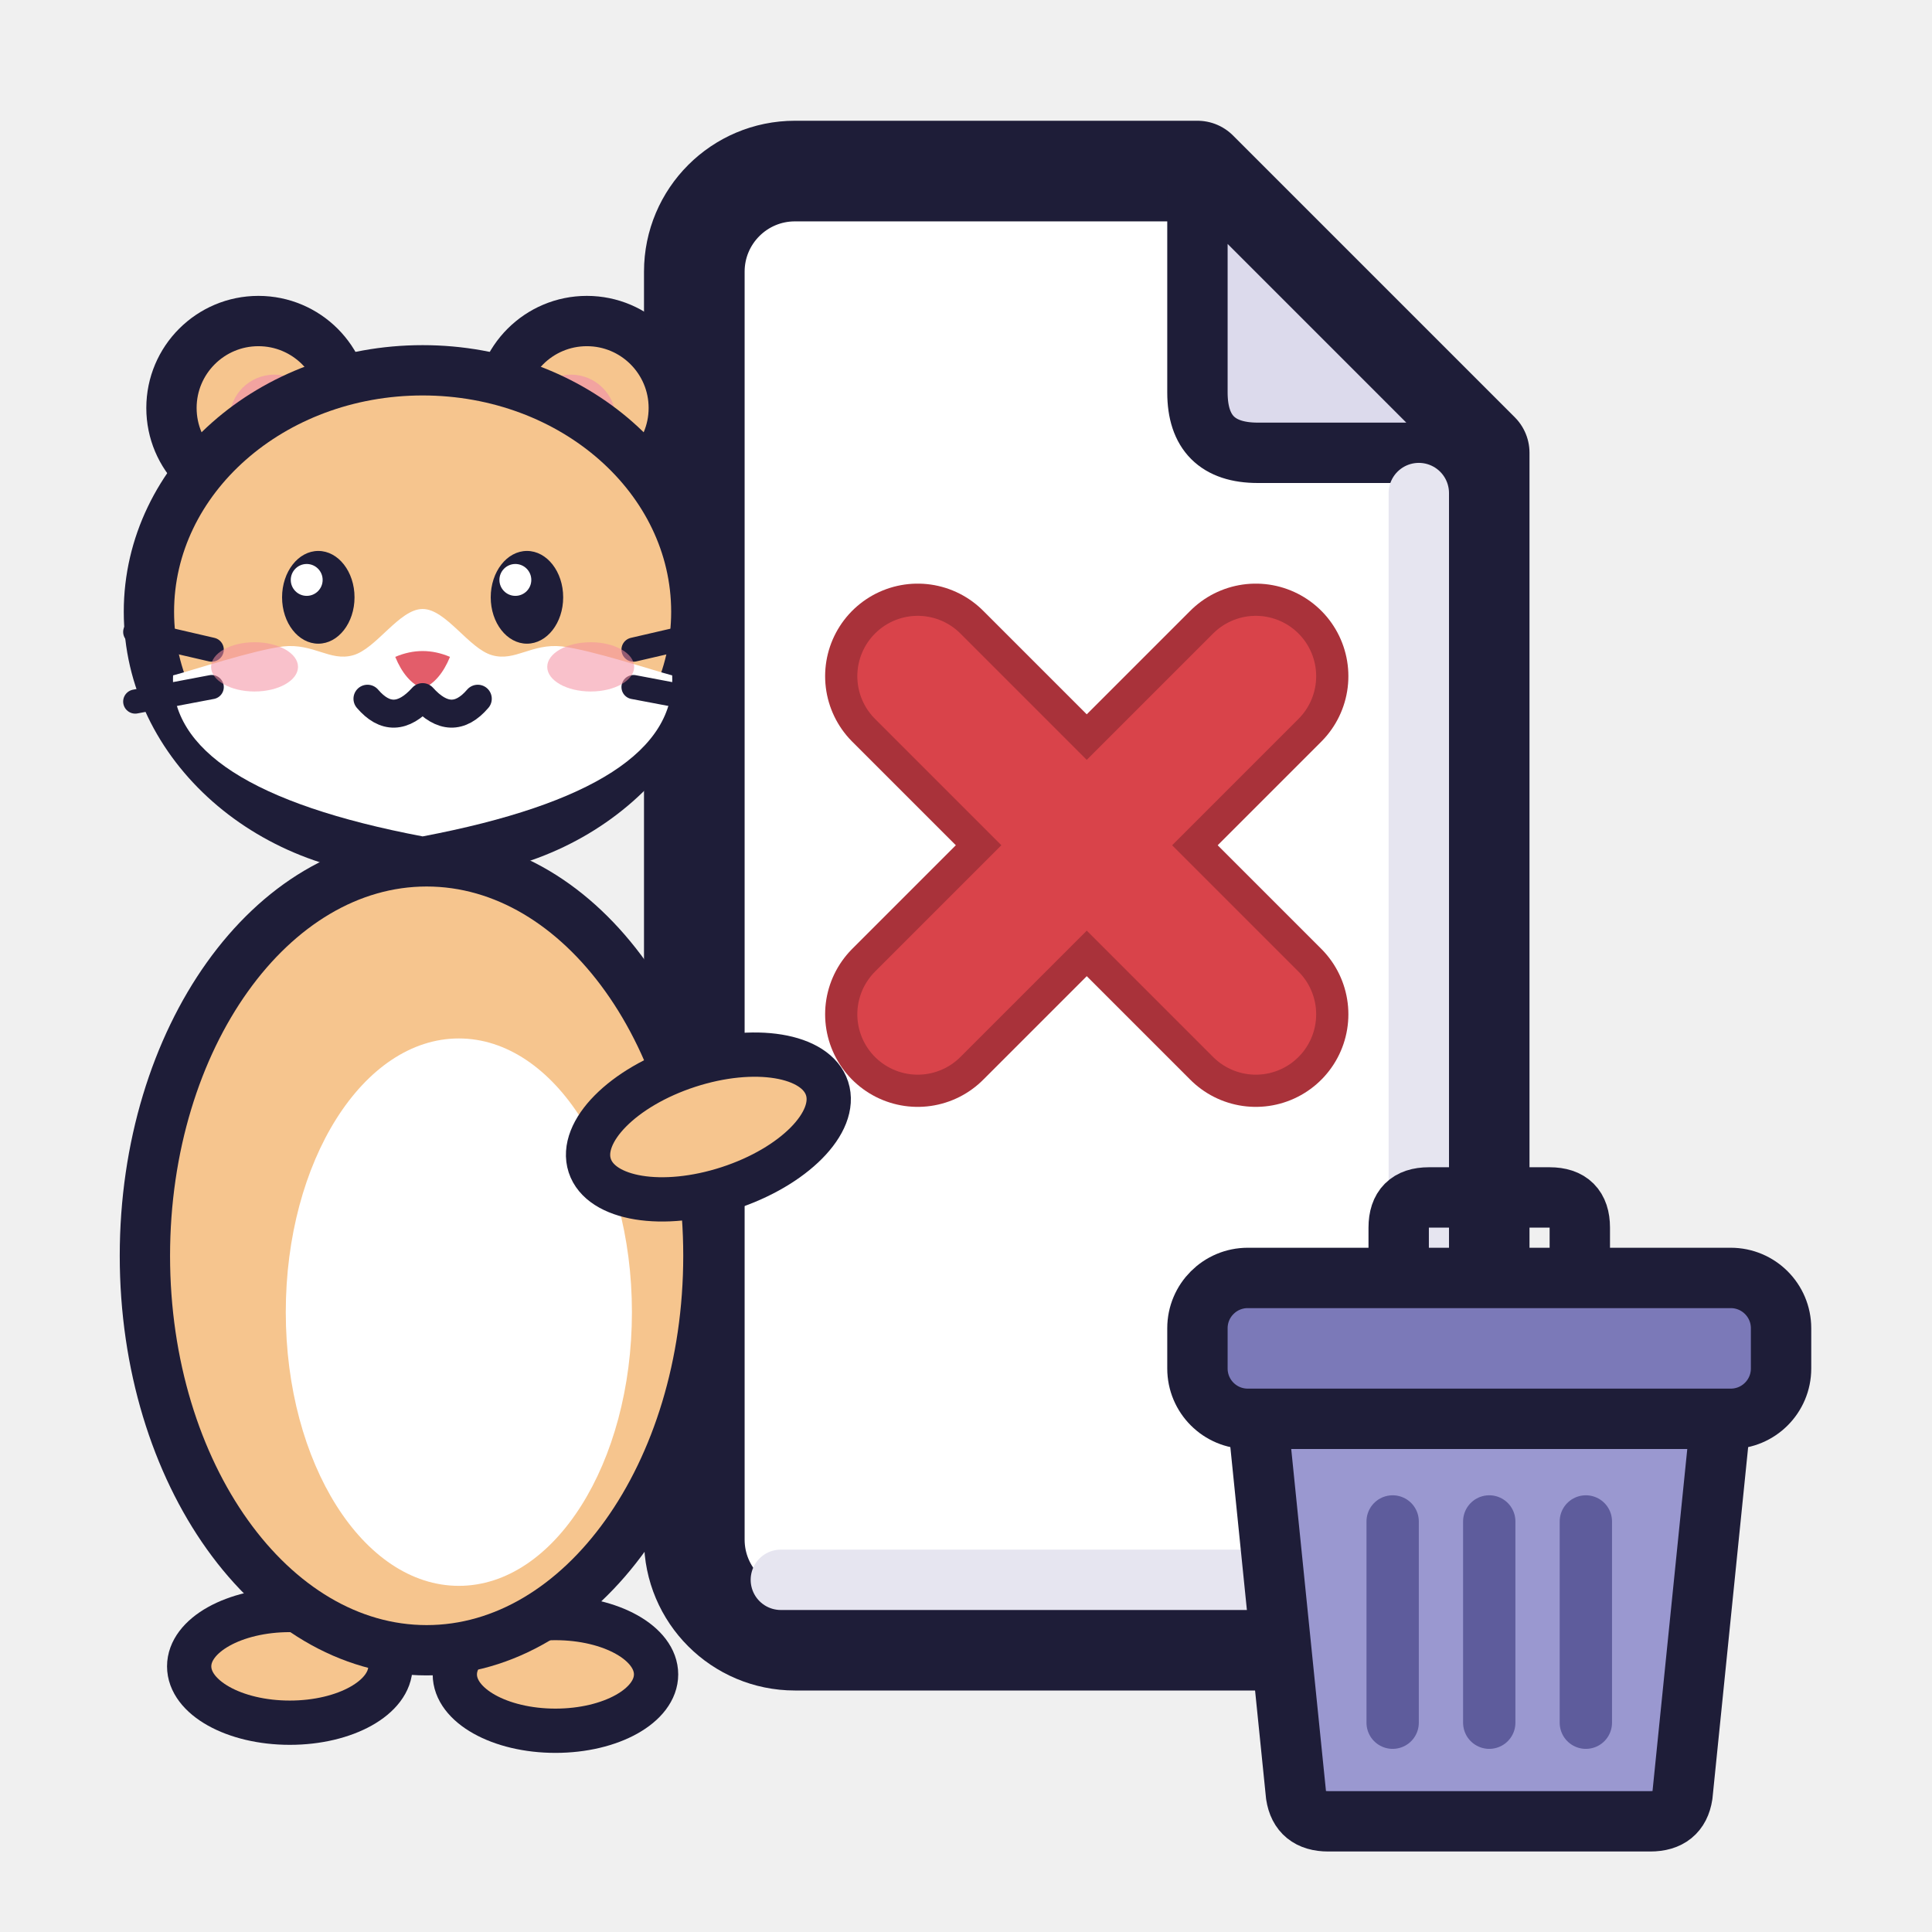
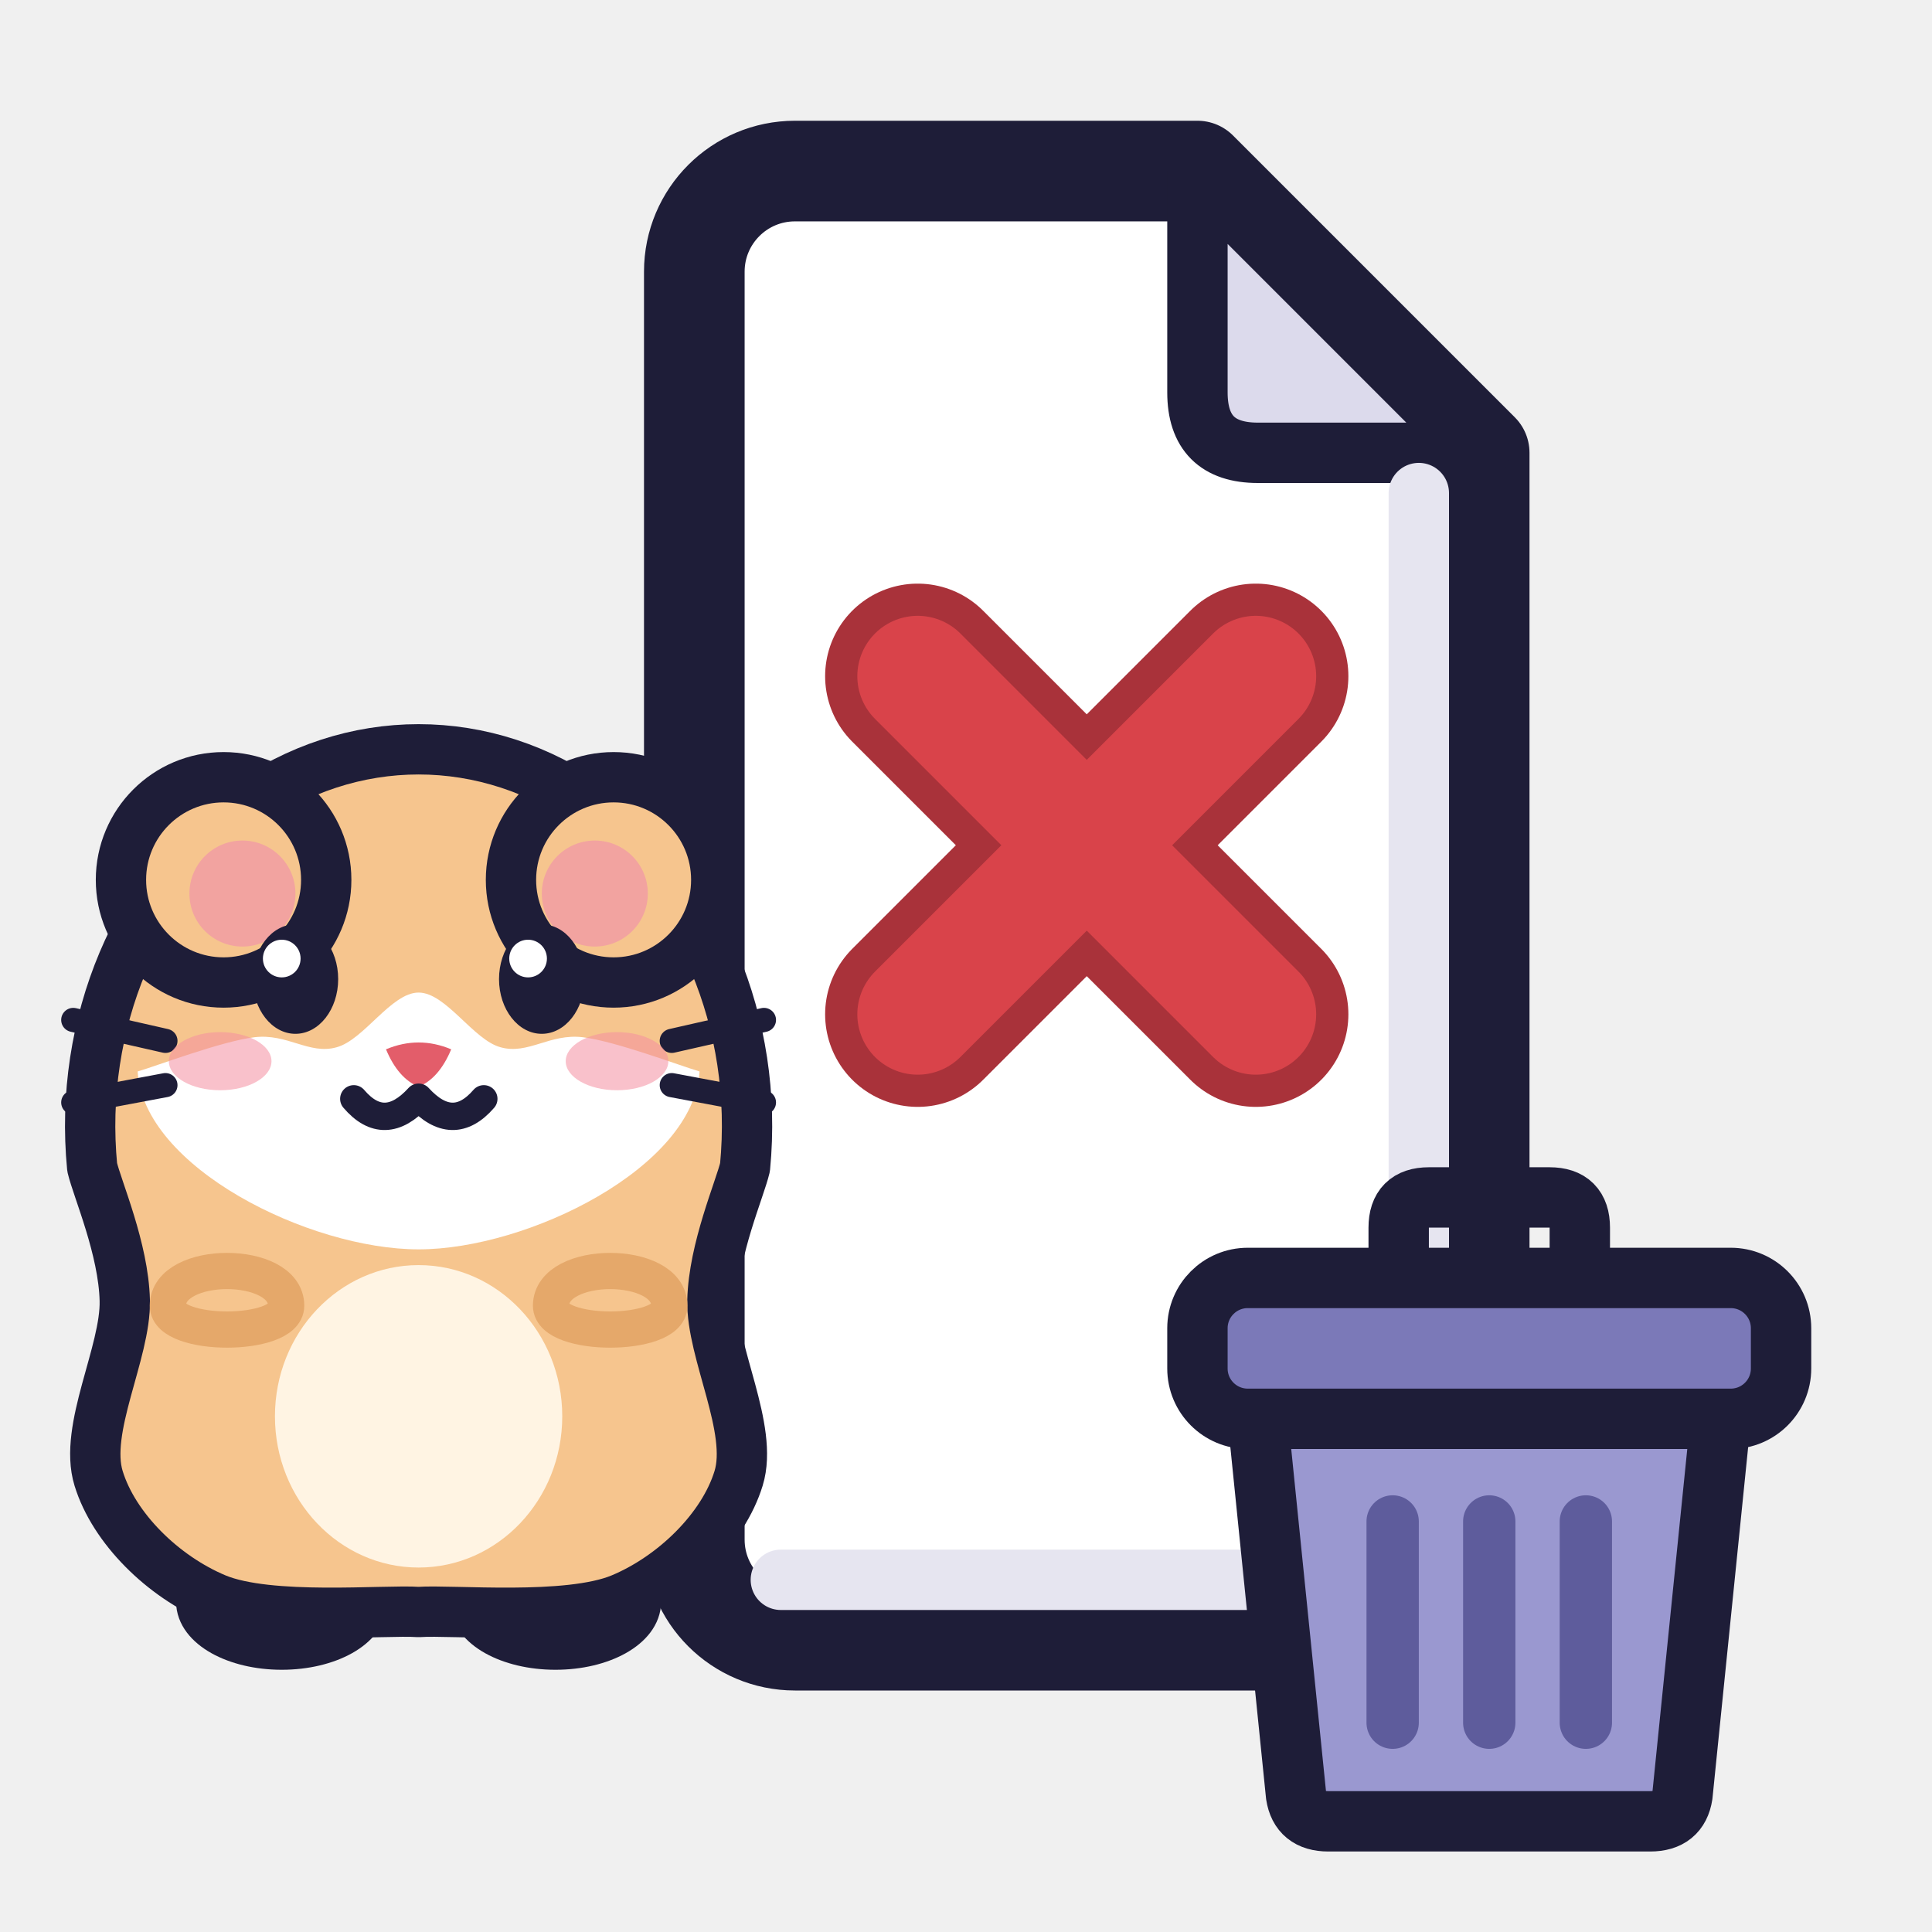
<svg xmlns="http://www.w3.org/2000/svg" width="48" height="48" viewBox="0 0 48 48">
  <g id="object">
    <path id="sheet" d="M19.75 4.25H29.75L36.75 11.25V38.25A2.5 2.5 0 0 1 34.25 40.75H19.75A2.5 2.5 0 0 1 17.25 38.25V6.75A2.5 2.5 0 0 1 19.75 4.25Z" fill="#FFFFFF" stroke="#1E1D38" stroke-width="2.5" stroke-linejoin="round" />
    <path id="flap" d="M29.75 4.25V9.75Q29.75 11.25 31.25 11.25H36.75Z" fill="#DCDAEC" stroke="#1E1D38" stroke-width="1.5" stroke-linejoin="round" />
  </g>
  <g id="object_fx">
    <path id="sheet_shade" d="M35.25 12.25V38.1Q35.25 39.25 34.1 39.25H19.4" fill="none" stroke="#E6E5F0" stroke-width="1.5" stroke-linecap="round" />
    <path id="x_dark0" d="M22.8 16.8L31.2 25.2" fill="none" stroke="#A9323A" stroke-width="4.6" stroke-linecap="round" />
    <path id="x_dark1" d="M31.2 16.8L22.8 25.2" fill="none" stroke="#A9323A" stroke-width="4.6" stroke-linecap="round" />
    <path id="x_red0" d="M22.8 16.8L31.2 25.2" fill="none" stroke="#D9434A" stroke-width="3" stroke-linecap="round" />
    <path id="x_red1" d="M31.2 16.8L22.8 25.2" fill="none" stroke="#D9434A" stroke-width="3" stroke-linecap="round" />
  </g>
  <g id="front">
-     <ellipse id="hm_foot0" cx="7.2" cy="41.4" rx="2.5" ry="1.4" fill="#F6C58E" stroke="#1E1D38" stroke-width="1.1" />
-     <ellipse id="hm_foot1" cx="13.8" cy="41.6" rx="2.5" ry="1.4" fill="#F6C58E" stroke="#1E1D38" stroke-width="1.1" />
-     <ellipse id="hm_body" cx="10.6" cy="31.2" rx="7" ry="9.8" fill="#F6C58E" stroke="#1E1D38" stroke-width="1.25" />
-     <ellipse id="hm_belly" cx="11.4" cy="32.6" rx="4.3" ry="6.8" fill="#FFFFFF" />
-     <ellipse id="hm_arm" cx="17.6" cy="28" rx="3.1" ry="1.6" fill="#F6C58E" stroke="#1E1D38" stroke-width="1.1" transform="rotate(-18 17.6 28)" />
-     <circle id="hm_ear0" cx="6.42" cy="10.136" r="2.16" fill="#F6C58E" stroke="#1E1D38" stroke-width="1.25" />
-     <circle id="hm_ear0_in" cx="6.816" cy="10.424" r="1.116" fill="#F2A3A0" />
-     <circle id="hm_ear1" cx="14.58" cy="10.136" r="2.16" fill="#F6C58E" stroke="#1E1D38" stroke-width="1.25" />
-     <circle id="hm_ear1_in" cx="14.184" cy="10.424" r="1.116" fill="#F2A3A0" />
-     <ellipse id="hm_head" cx="10.5" cy="15.2" rx="6.8" ry="6" fill="#F6C58E" stroke="#1E1D38" stroke-width="1.25" />
-     <path id="hm_muzzle" d="M4.3 16.78C4.76 16.66 6.3 16.15 7.04 16.06C7.79 15.98 8.2 16.44 8.77 16.28C9.35 16.12 9.92 15.13 10.5 15.13C11.08 15.13 11.65 16.12 12.23 16.28C12.8 16.44 13.21 15.98 13.96 16.06C14.7 16.15 16.24 16.66 16.7 16.78Q16.82 19.58 10.5 20.78Q4.18 19.58 4.3 16.78Z" fill="#FFFFFF" />
-     <ellipse id="hm_eye0" cx="7.908" cy="14.84" rx="0.9" ry="1.152" fill="#1E1D38" />
-     <circle id="hm_eye0_hl" cx="7.62" cy="14.408" r="0.396" fill="#FFFFFF" />
-     <ellipse id="hm_eye1" cx="13.092" cy="14.84" rx="0.9" ry="1.152" fill="#1E1D38" />
-     <circle id="hm_eye1_hl" cx="12.804" cy="14.408" r="0.396" fill="#FFFFFF" />
-     <path id="hm_nose" d="M9.82 16.32Q10.5 16.03 11.18 16.32Q10.93 16.93 10.5 17.11Q10.07 16.93 9.82 16.32Z" fill="#E35D6A" />
-     <path id="hm_mouth" d="M9.13 17.36Q9.78 18.12 10.5 17.32Q11.22 18.12 11.87 17.36" fill="none" stroke="#1E1D38" stroke-width="0.696" stroke-linecap="round" stroke-linejoin="round" />
-     <path id="hm_whisker_l0" d="M5.26 16.14L3.36 15.7" fill="none" stroke="#1E1D38" stroke-width="0.6" stroke-linecap="round" />
-     <path id="hm_whisker_r0" d="M15.74 16.14L17.64 15.7" fill="none" stroke="#1E1D38" stroke-width="0.6" stroke-linecap="round" />
-     <path id="hm_whisker_l1" d="M5.26 17.07L3.36 17.43" fill="none" stroke="#1E1D38" stroke-width="0.6" stroke-linecap="round" />
-     <path id="hm_whisker_r1" d="M15.74 17.07L17.64 17.43" fill="none" stroke="#1E1D38" stroke-width="0.6" stroke-linecap="round" />
-     <ellipse id="hm_blush0" cx="6.324" cy="16.568" rx="1.08" ry="0.612" fill="#F48FA0" fill-opacity="0.55" />
-     <ellipse id="hm_blush1" cx="14.676" cy="16.568" rx="1.08" ry="0.612" fill="#F48FA0" fill-opacity="0.55" />
+     <ellipse id="hb_foot0" cx="7" cy="39.795" rx="2.125" ry="1.19" fill="#F6C58E" stroke="#1E1D38" stroke-width="1" />
+     <ellipse id="hb_foot1" cx="13.8" cy="39.795" rx="2.125" ry="1.19" fill="#F6C58E" stroke="#1E1D38" stroke-width="1" />
+     <path id="hb_body" d="M2.29 29A8.16 9.35 0 1 1 18.51 29C18.38 29.55 17.73 31.03 17.7 32.31C17.67 33.6 18.73 35.5 18.35 36.73C17.97 37.97 16.75 39.17 15.43 39.72C14.1 40.27 11.24 39.99 10.4 40.05C9.56 39.99 6.7 40.27 5.37 39.72C4.05 39.17 2.83 37.97 2.45 36.73C2.07 35.5 3.13 33.6 3.1 32.31C3.07 31.03 2.42 29.55 2.29 29Z" fill="#F6C58E" stroke="#1E1D38" stroke-width="1.25" stroke-linejoin="round" />
+     <ellipse id="hb_belly" cx="10.4" cy="35.188" rx="3.569" ry="3.757" fill="#FFF4E3" />
+     <circle id="hb_ear0" cx="5.555" cy="21.86" r="2.55" fill="#F6C58E" stroke="#1E1D38" stroke-width="1.25" />
+     <circle id="hb_ear0_in" cx="6.023" cy="22.2" r="1.317" fill="#F2A3A0" />
+     <circle id="hb_ear1" cx="15.245" cy="21.86" r="2.55" fill="#F6C58E" stroke="#1E1D38" stroke-width="1.25" />
+     <circle id="hb_ear1_in" cx="14.778" cy="22.2" r="1.317" fill="#F2A3A0" />
+     <path id="hb_muzzle" d="M3.42 26.62C3.9 26.48 5.5 25.87 6.32 25.77C7.14 25.67 7.68 26.21 8.36 26.02C9.04 25.84 9.72 24.66 10.4 24.66C11.08 24.66 11.76 25.84 12.44 26.02C13.12 26.21 13.66 25.67 14.48 25.77C15.3 25.87 16.9 26.48 17.38 26.62C17.24 29 13.12 31.04 10.4 31.04C7.68 31.04 3.56 29 3.42 26.62Z" fill="#FFFFFF" />
+     <ellipse id="hb_eye0" cx="7.34" cy="24.325" rx="1.062" ry="1.36" fill="#1E1D38" />
+     <circle id="hb_eye0_hl" cx="7" cy="23.815" r="0.468" fill="#FFFFFF" />
+     <ellipse id="hb_eye1" cx="13.46" cy="24.325" rx="1.062" ry="1.36" fill="#1E1D38" />
+     <circle id="hb_eye1_hl" cx="13.12" cy="23.815" r="0.468" fill="#FFFFFF" />
+     <path id="hb_nose" d="M9.59 26.07Q10.4 25.73 11.21 26.07Q10.91 26.79 10.4 27Q9.89 26.79 9.59 26.07Z" fill="#E35D6A" />
+     <path id="hb_mouth" d="M8.79 27.3Q9.55 28.19 10.4 27.26Q11.25 28.19 12.02 27.3" fill="none" stroke="#1E1D38" stroke-width="0.68" stroke-linecap="round" stroke-linejoin="round" />
+     <path id="hb_whisker_l0" d="M4.11 25.86L1.82 25.34" fill="none" stroke="#1E1D38" stroke-width="0.6" stroke-linecap="round" />
+     <path id="hb_whisker_r0" d="M16.69 25.86L18.98 25.34" fill="none" stroke="#1E1D38" stroke-width="0.6" stroke-linecap="round" />
+     <path id="hb_whisker_l1" d="M4.11 26.96L1.82 27.39" fill="none" stroke="#1E1D38" stroke-width="0.6" stroke-linecap="round" />
+     <path id="hb_whisker_r1" d="M16.69 26.96L18.98 27.39" fill="none" stroke="#1E1D38" stroke-width="0.6" stroke-linecap="round" />
+     <ellipse id="hb_blush0" cx="5.47" cy="26.365" rx="1.275" ry="0.722" fill="#F48FA0" fill-opacity="0.55" />
+     <ellipse id="hb_blush1" cx="15.33" cy="26.365" rx="1.275" ry="0.722" fill="#F48FA0" fill-opacity="0.55" />
+     <path id="hb_arms" d="M4.17 32.44C4.17 31.29 7.11 31.29 7.11 32.44C7.11 33.23 4.17 33.23 4.17 32.44ZM13.69 32.44C13.69 31.29 16.63 31.29 16.63 32.44C16.63 33.23 13.69 33.23 13.69 32.44Z" fill="#F6C58E" stroke="#E5A86A" stroke-width="0.9" stroke-linejoin="round" />
  </g>
  <g id="badge">
    <path id="can_body" d="M31.25 35.25L42.75 35.25L41.8 44.6Q41.7 45.25 41 45.25L33 45.25Q32.3 45.25 32.2 44.6Z" fill="#9A98D0" stroke="#1E1D38" stroke-width="1.5" stroke-linejoin="round" />
    <path id="can_lid" d="M31 31.75H43A1.25 1.25 0 0 1 44.25 33V34A1.25 1.25 0 0 1 43 35.25H31A1.25 1.25 0 0 1 29.75 34V33A1.25 1.25 0 0 1 31 31.75Z" fill="#7B79B8" stroke="#1E1D38" stroke-width="1.5" stroke-linejoin="round" />
    <path id="can_handle" d="M34.75 31.75V30.5Q34.75 29.75 35.5 29.75H38.5Q39.25 29.75 39.25 30.5V31.75" fill="none" stroke="#1E1D38" stroke-width="1.5" stroke-linejoin="round" />
    <path id="can_line0" d="M34.6 37.8V42.8" fill="none" stroke="#5E5C9C" stroke-width="1.3" stroke-linecap="round" />
    <path id="can_line1" d="M37.0 37.8V42.8" fill="none" stroke="#5E5C9C" stroke-width="1.3" stroke-linecap="round" />
    <path id="can_line2" d="M39.4 37.8V42.8" fill="none" stroke="#5E5C9C" stroke-width="1.3" stroke-linecap="round" />
  </g>
</svg>
